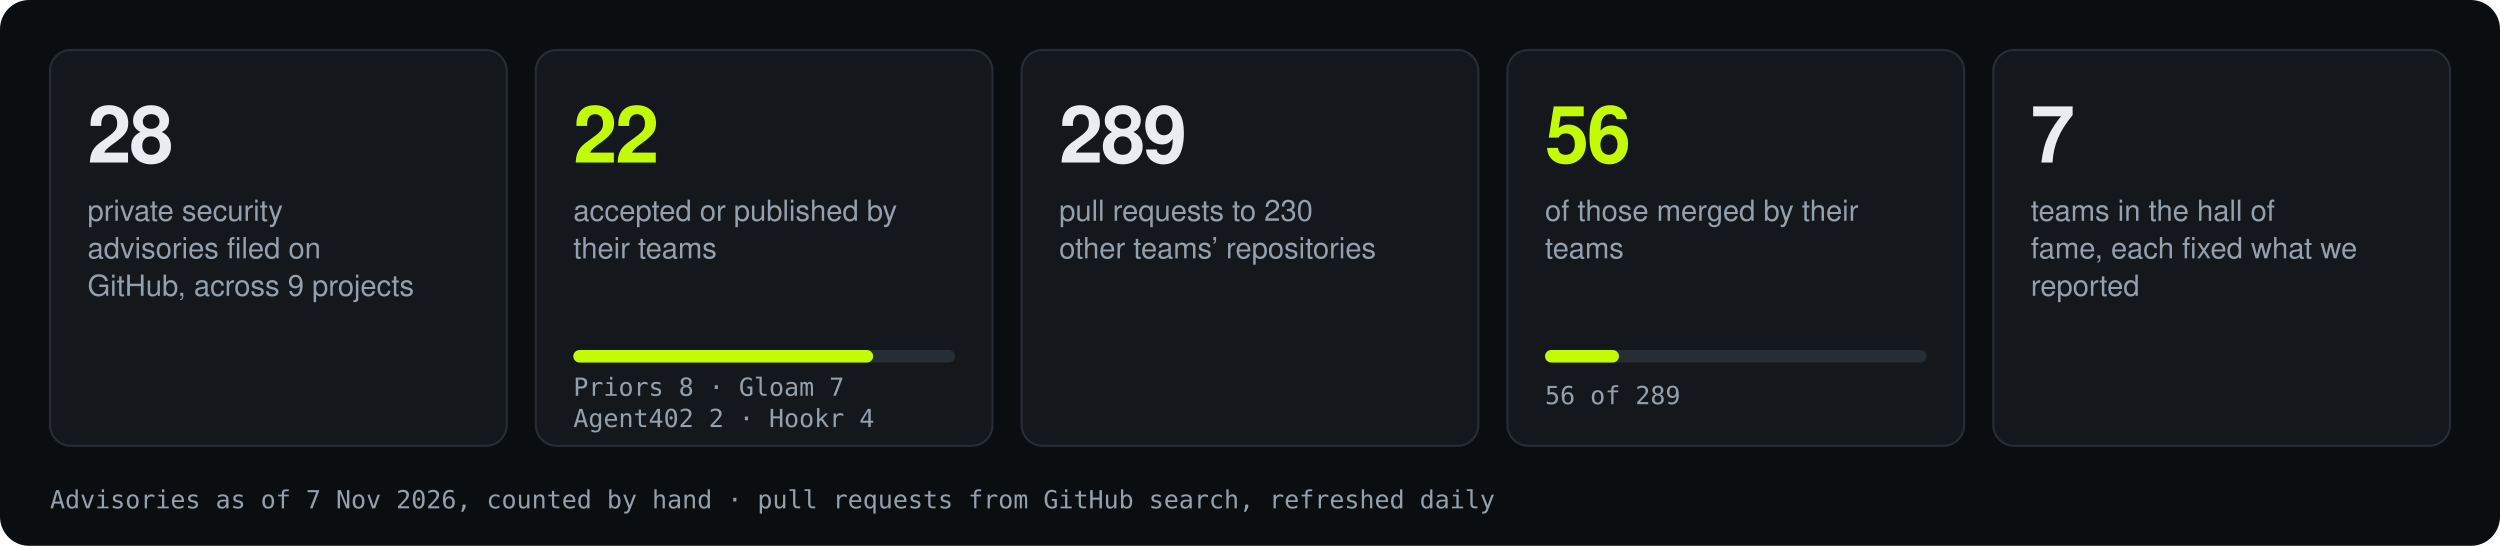
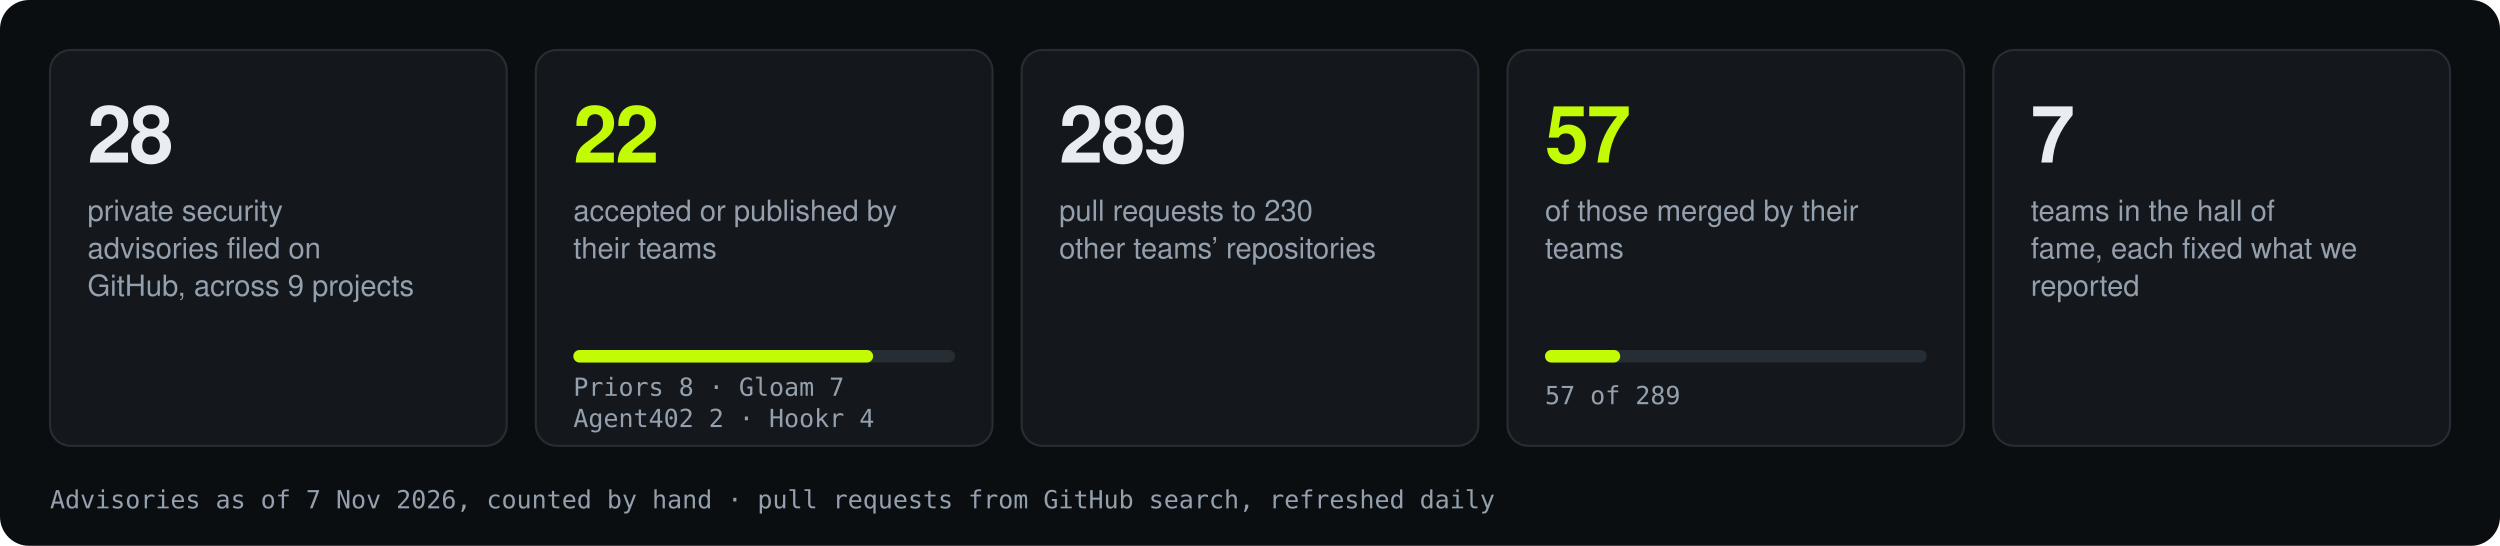
- <svg xmlns="http://www.w3.org/2000/svg" width="1200" height="262" viewBox="0 0 1200 262" role="img" aria-label="28 private security advisories filed on GitHub across 9 projects, 22 accepted or published; 289 pull requests to 230 other teams' repositories, 56 merged; 7 teams in the hall of fame">
+ <svg xmlns="http://www.w3.org/2000/svg" width="1200" height="262" viewBox="0 0 1200 262" role="img" aria-label="28 private security advisories filed on GitHub across 9 projects, 22 accepted or published; 289 pull requests to 230 other teams' repositories, 57 merged; 7 teams in the hall of fame">
  <style>.g{transform-box:fill-box;transform-origin:left;animation:grow 1.2s ease-out both}@keyframes grow{from{transform:scaleX(0)}}@media (prefers-reduced-motion: reduce){*{animation:none!important}}</style>
  <rect width="1200" height="262" rx="14" fill="#0B0E11" />
  <g>
    <rect x="24.0" y="24" width="219.2" height="190" rx="10" fill="#14181D" stroke="#272D35" />
    <text x="42.0" y="78" font-family="-apple-system,BlinkMacSystemFont,'Segoe UI',Helvetica,Arial,sans-serif" font-size="38" font-weight="700" letter-spacing="-1" fill="#E9ECF0">28</text>
    <text x="42.0" y="106" text-anchor="start" font-family="-apple-system,BlinkMacSystemFont,'Segoe UI',Helvetica,Arial,sans-serif" font-size="14" font-weight="400" fill="#94A0AD">private security</text>
    <text x="42.0" y="124" text-anchor="start" font-family="-apple-system,BlinkMacSystemFont,'Segoe UI',Helvetica,Arial,sans-serif" font-size="14" font-weight="400" fill="#94A0AD">advisories filed on</text>
    <text x="42.0" y="142" text-anchor="start" font-family="-apple-system,BlinkMacSystemFont,'Segoe UI',Helvetica,Arial,sans-serif" font-size="14" font-weight="400" fill="#94A0AD">GitHub, across 9 projects</text>
  </g>
  <g>
    <rect x="257.2" y="24" width="219.2" height="190" rx="10" fill="#14181D" stroke="#272D35" />
    <text x="275.2" y="78" font-family="-apple-system,BlinkMacSystemFont,'Segoe UI',Helvetica,Arial,sans-serif" font-size="38" font-weight="700" letter-spacing="-1" fill="#C2FB03">22</text>
    <text x="275.2" y="106" text-anchor="start" font-family="-apple-system,BlinkMacSystemFont,'Segoe UI',Helvetica,Arial,sans-serif" font-size="14" font-weight="400" fill="#94A0AD">accepted or published by</text>
    <text x="275.2" y="124" text-anchor="start" font-family="-apple-system,BlinkMacSystemFont,'Segoe UI',Helvetica,Arial,sans-serif" font-size="14" font-weight="400" fill="#94A0AD">their teams</text>
    <rect x="275.2" y="168" width="183.2" height="6" rx="3" fill="#272D35" />
    <rect class="g" style="animation-delay:0.35s" x="275.2" y="168" width="143.9" height="6" rx="3" fill="#C2FB03" />
    <text x="275.2" y="190" font-family="ui-monospace,SFMono-Regular,'SF Mono',Menlo,Consolas,monospace" font-size="12" fill="#94A0AD">Priors 8 · Gloam 7</text>
    <text x="275.2" y="205" font-family="ui-monospace,SFMono-Regular,'SF Mono',Menlo,Consolas,monospace" font-size="12" fill="#94A0AD">Agent402 2 · Hookr 4</text>
  </g>
  <g>
    <rect x="490.4" y="24" width="219.2" height="190" rx="10" fill="#14181D" stroke="#272D35" />
    <text x="508.4" y="78" font-family="-apple-system,BlinkMacSystemFont,'Segoe UI',Helvetica,Arial,sans-serif" font-size="38" font-weight="700" letter-spacing="-1" fill="#E9ECF0">289</text>
    <text x="508.4" y="106" text-anchor="start" font-family="-apple-system,BlinkMacSystemFont,'Segoe UI',Helvetica,Arial,sans-serif" font-size="14" font-weight="400" fill="#94A0AD">pull requests to 230</text>
    <text x="508.4" y="124" text-anchor="start" font-family="-apple-system,BlinkMacSystemFont,'Segoe UI',Helvetica,Arial,sans-serif" font-size="14" font-weight="400" fill="#94A0AD">other teams’ repositories</text>
  </g>
  <g>
    <rect x="723.6" y="24" width="219.2" height="190" rx="10" fill="#14181D" stroke="#272D35" />
-     <text x="741.6" y="78" font-family="-apple-system,BlinkMacSystemFont,'Segoe UI',Helvetica,Arial,sans-serif" font-size="38" font-weight="700" letter-spacing="-1" fill="#C2FB03">56</text>
+     <text x="741.6" y="78" font-family="-apple-system,BlinkMacSystemFont,'Segoe UI',Helvetica,Arial,sans-serif" font-size="38" font-weight="700" letter-spacing="-1" fill="#C2FB03">57</text>
    <text x="741.6" y="106" text-anchor="start" font-family="-apple-system,BlinkMacSystemFont,'Segoe UI',Helvetica,Arial,sans-serif" font-size="14" font-weight="400" fill="#94A0AD">of those merged by their</text>
    <text x="741.6" y="124" text-anchor="start" font-family="-apple-system,BlinkMacSystemFont,'Segoe UI',Helvetica,Arial,sans-serif" font-size="14" font-weight="400" fill="#94A0AD">teams</text>
    <rect x="741.6" y="168" width="183.2" height="6" rx="3" fill="#272D35" />
-     <rect class="g" style="animation-delay:0.65s" x="741.6" y="168" width="35.5" height="6" rx="3" fill="#C2FB03" />
-     <text x="741.6" y="194" font-family="ui-monospace,SFMono-Regular,'SF Mono',Menlo,Consolas,monospace" font-size="12" fill="#94A0AD">56 of 289</text>
+     <rect class="g" style="animation-delay:0.65s" x="741.6" y="168" width="36.1" height="6" rx="3" fill="#C2FB03" />
+     <text x="741.6" y="194" font-family="ui-monospace,SFMono-Regular,'SF Mono',Menlo,Consolas,monospace" font-size="12" fill="#94A0AD">57 of 289</text>
  </g>
  <g>
    <rect x="956.8" y="24" width="219.2" height="190" rx="10" fill="#14181D" stroke="#272D35" />
    <text x="974.8" y="78" font-family="-apple-system,BlinkMacSystemFont,'Segoe UI',Helvetica,Arial,sans-serif" font-size="38" font-weight="700" letter-spacing="-1" fill="#E9ECF0">7</text>
    <text x="974.8" y="106" text-anchor="start" font-family="-apple-system,BlinkMacSystemFont,'Segoe UI',Helvetica,Arial,sans-serif" font-size="14" font-weight="400" fill="#94A0AD">teams in the hall of</text>
    <text x="974.8" y="124" text-anchor="start" font-family="-apple-system,BlinkMacSystemFont,'Segoe UI',Helvetica,Arial,sans-serif" font-size="14" font-weight="400" fill="#94A0AD">fame, each fixed what we</text>
    <text x="974.8" y="142" text-anchor="start" font-family="-apple-system,BlinkMacSystemFont,'Segoe UI',Helvetica,Arial,sans-serif" font-size="14" font-weight="400" fill="#94A0AD">reported</text>
  </g>
  <text x="24" y="244" font-family="ui-monospace,SFMono-Regular,'SF Mono',Menlo,Consolas,monospace" font-size="12" fill="#94A0AD">Advisories as of 7 Nov 2026, counted by hand · pull requests from GitHub search, refreshed daily</text>
</svg>
